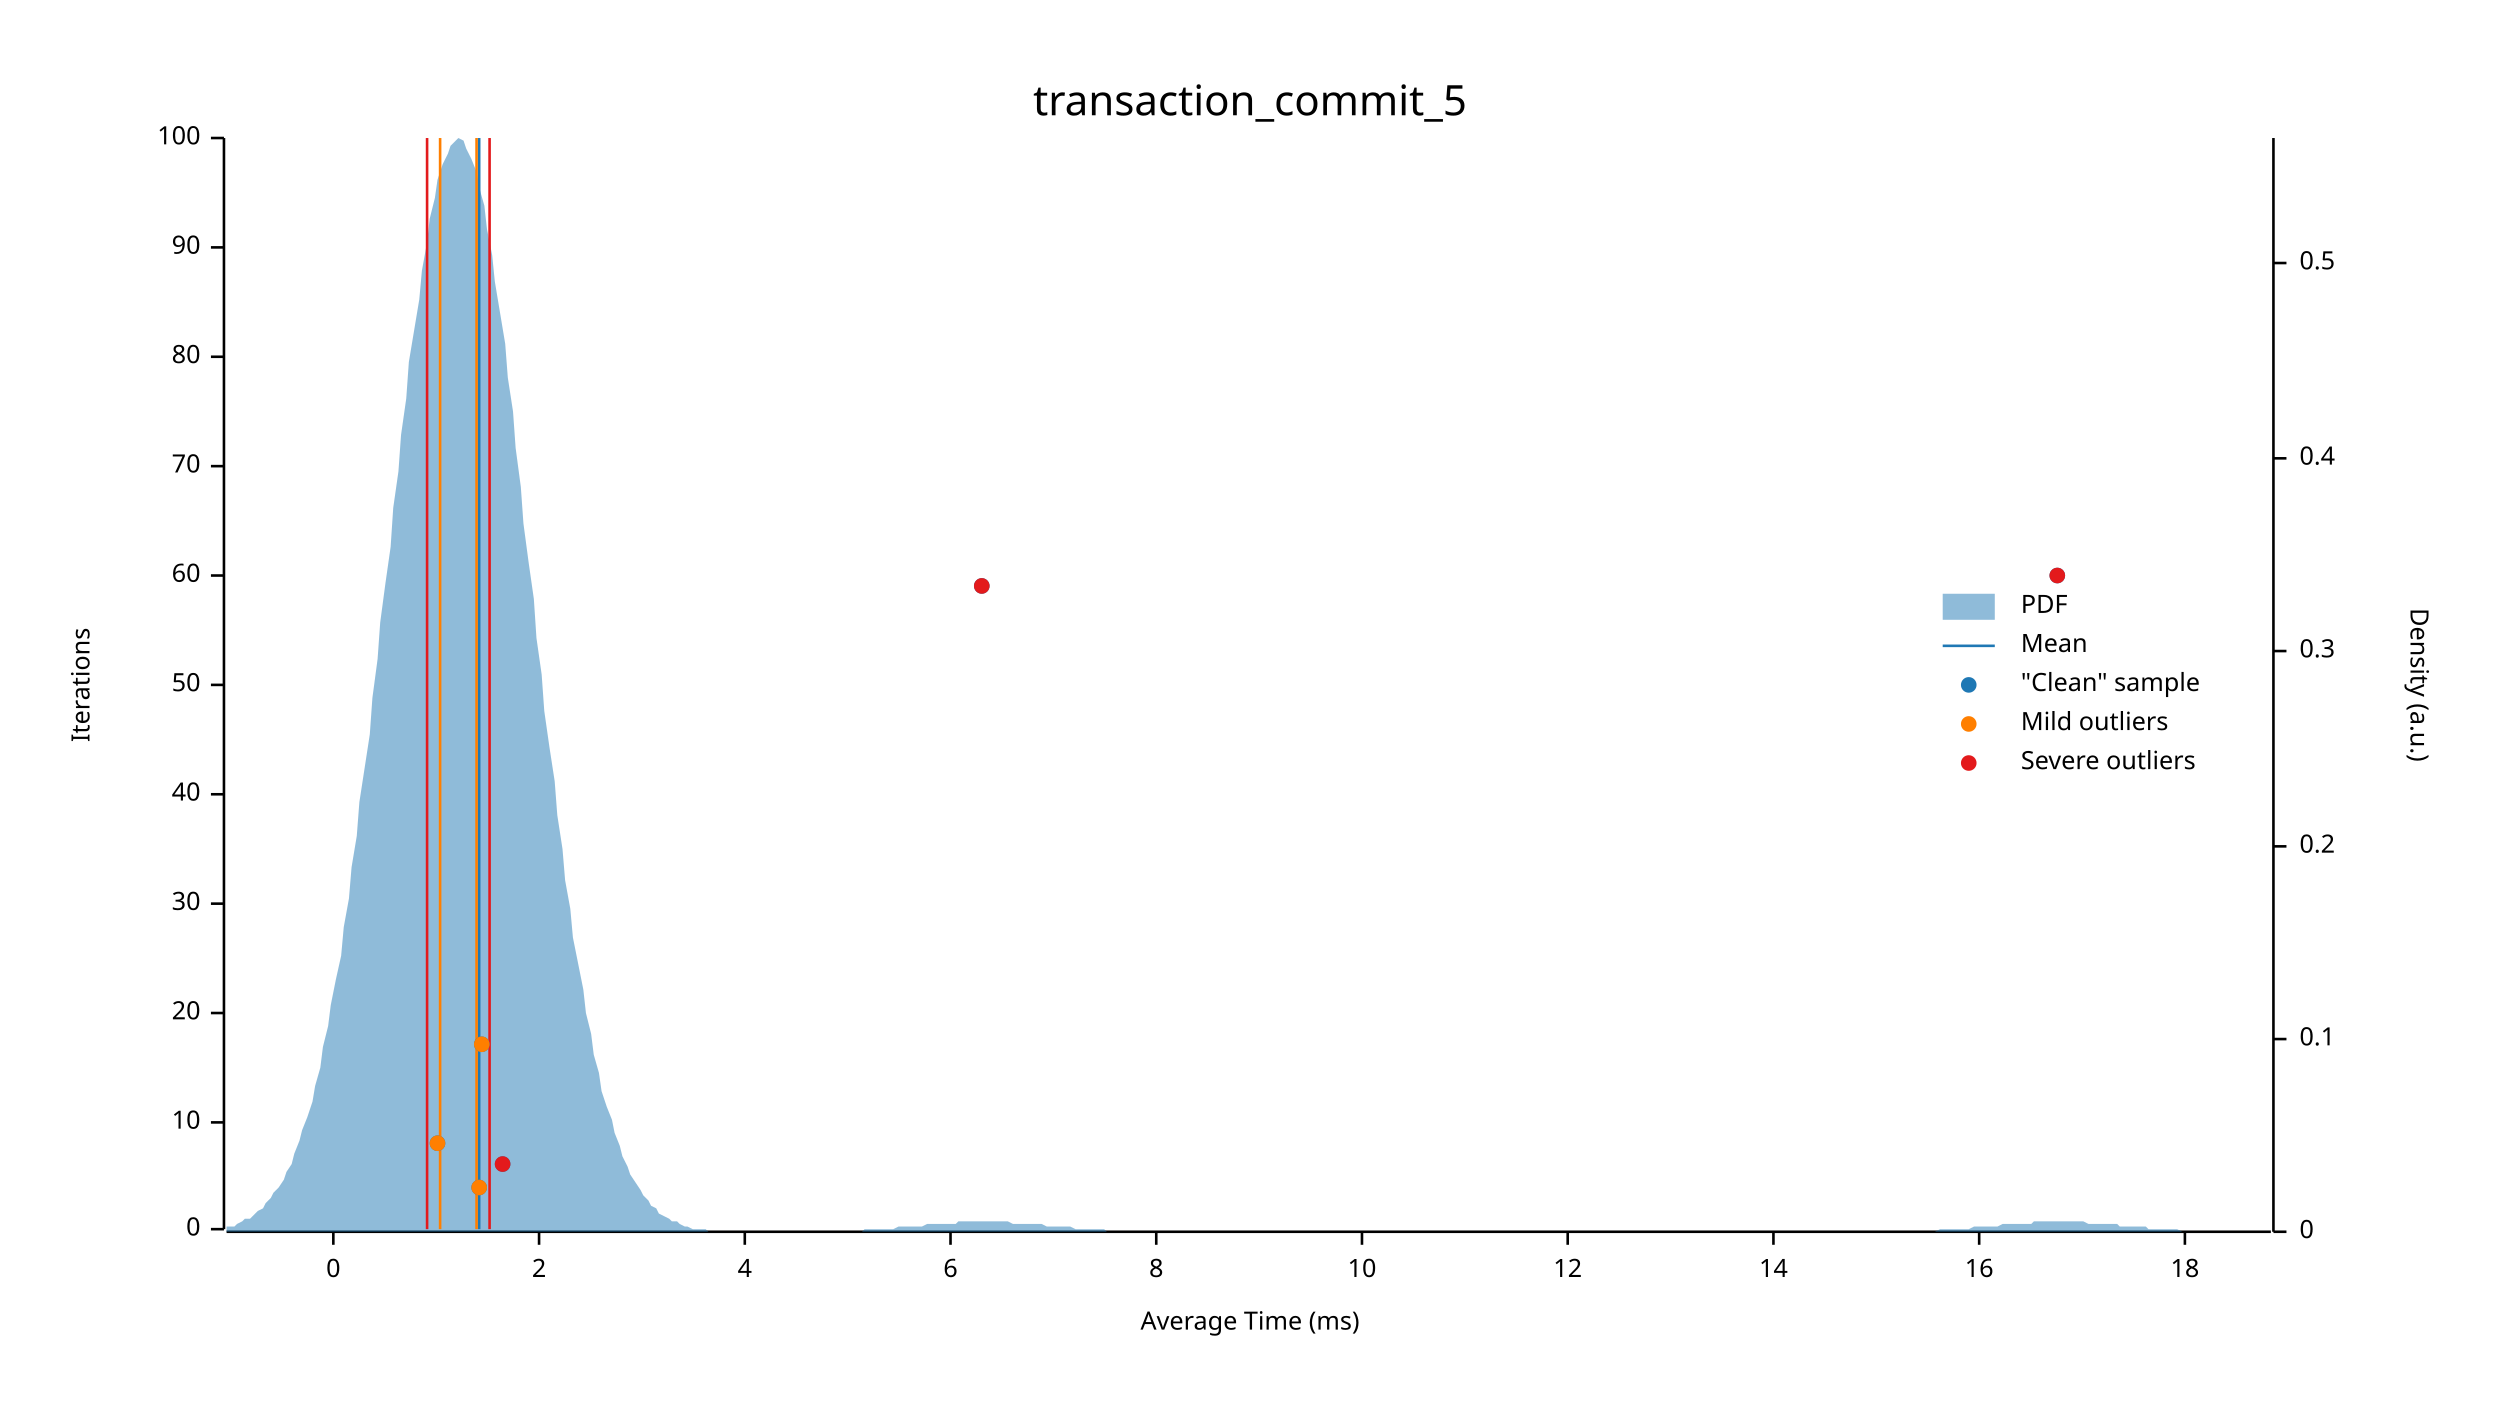
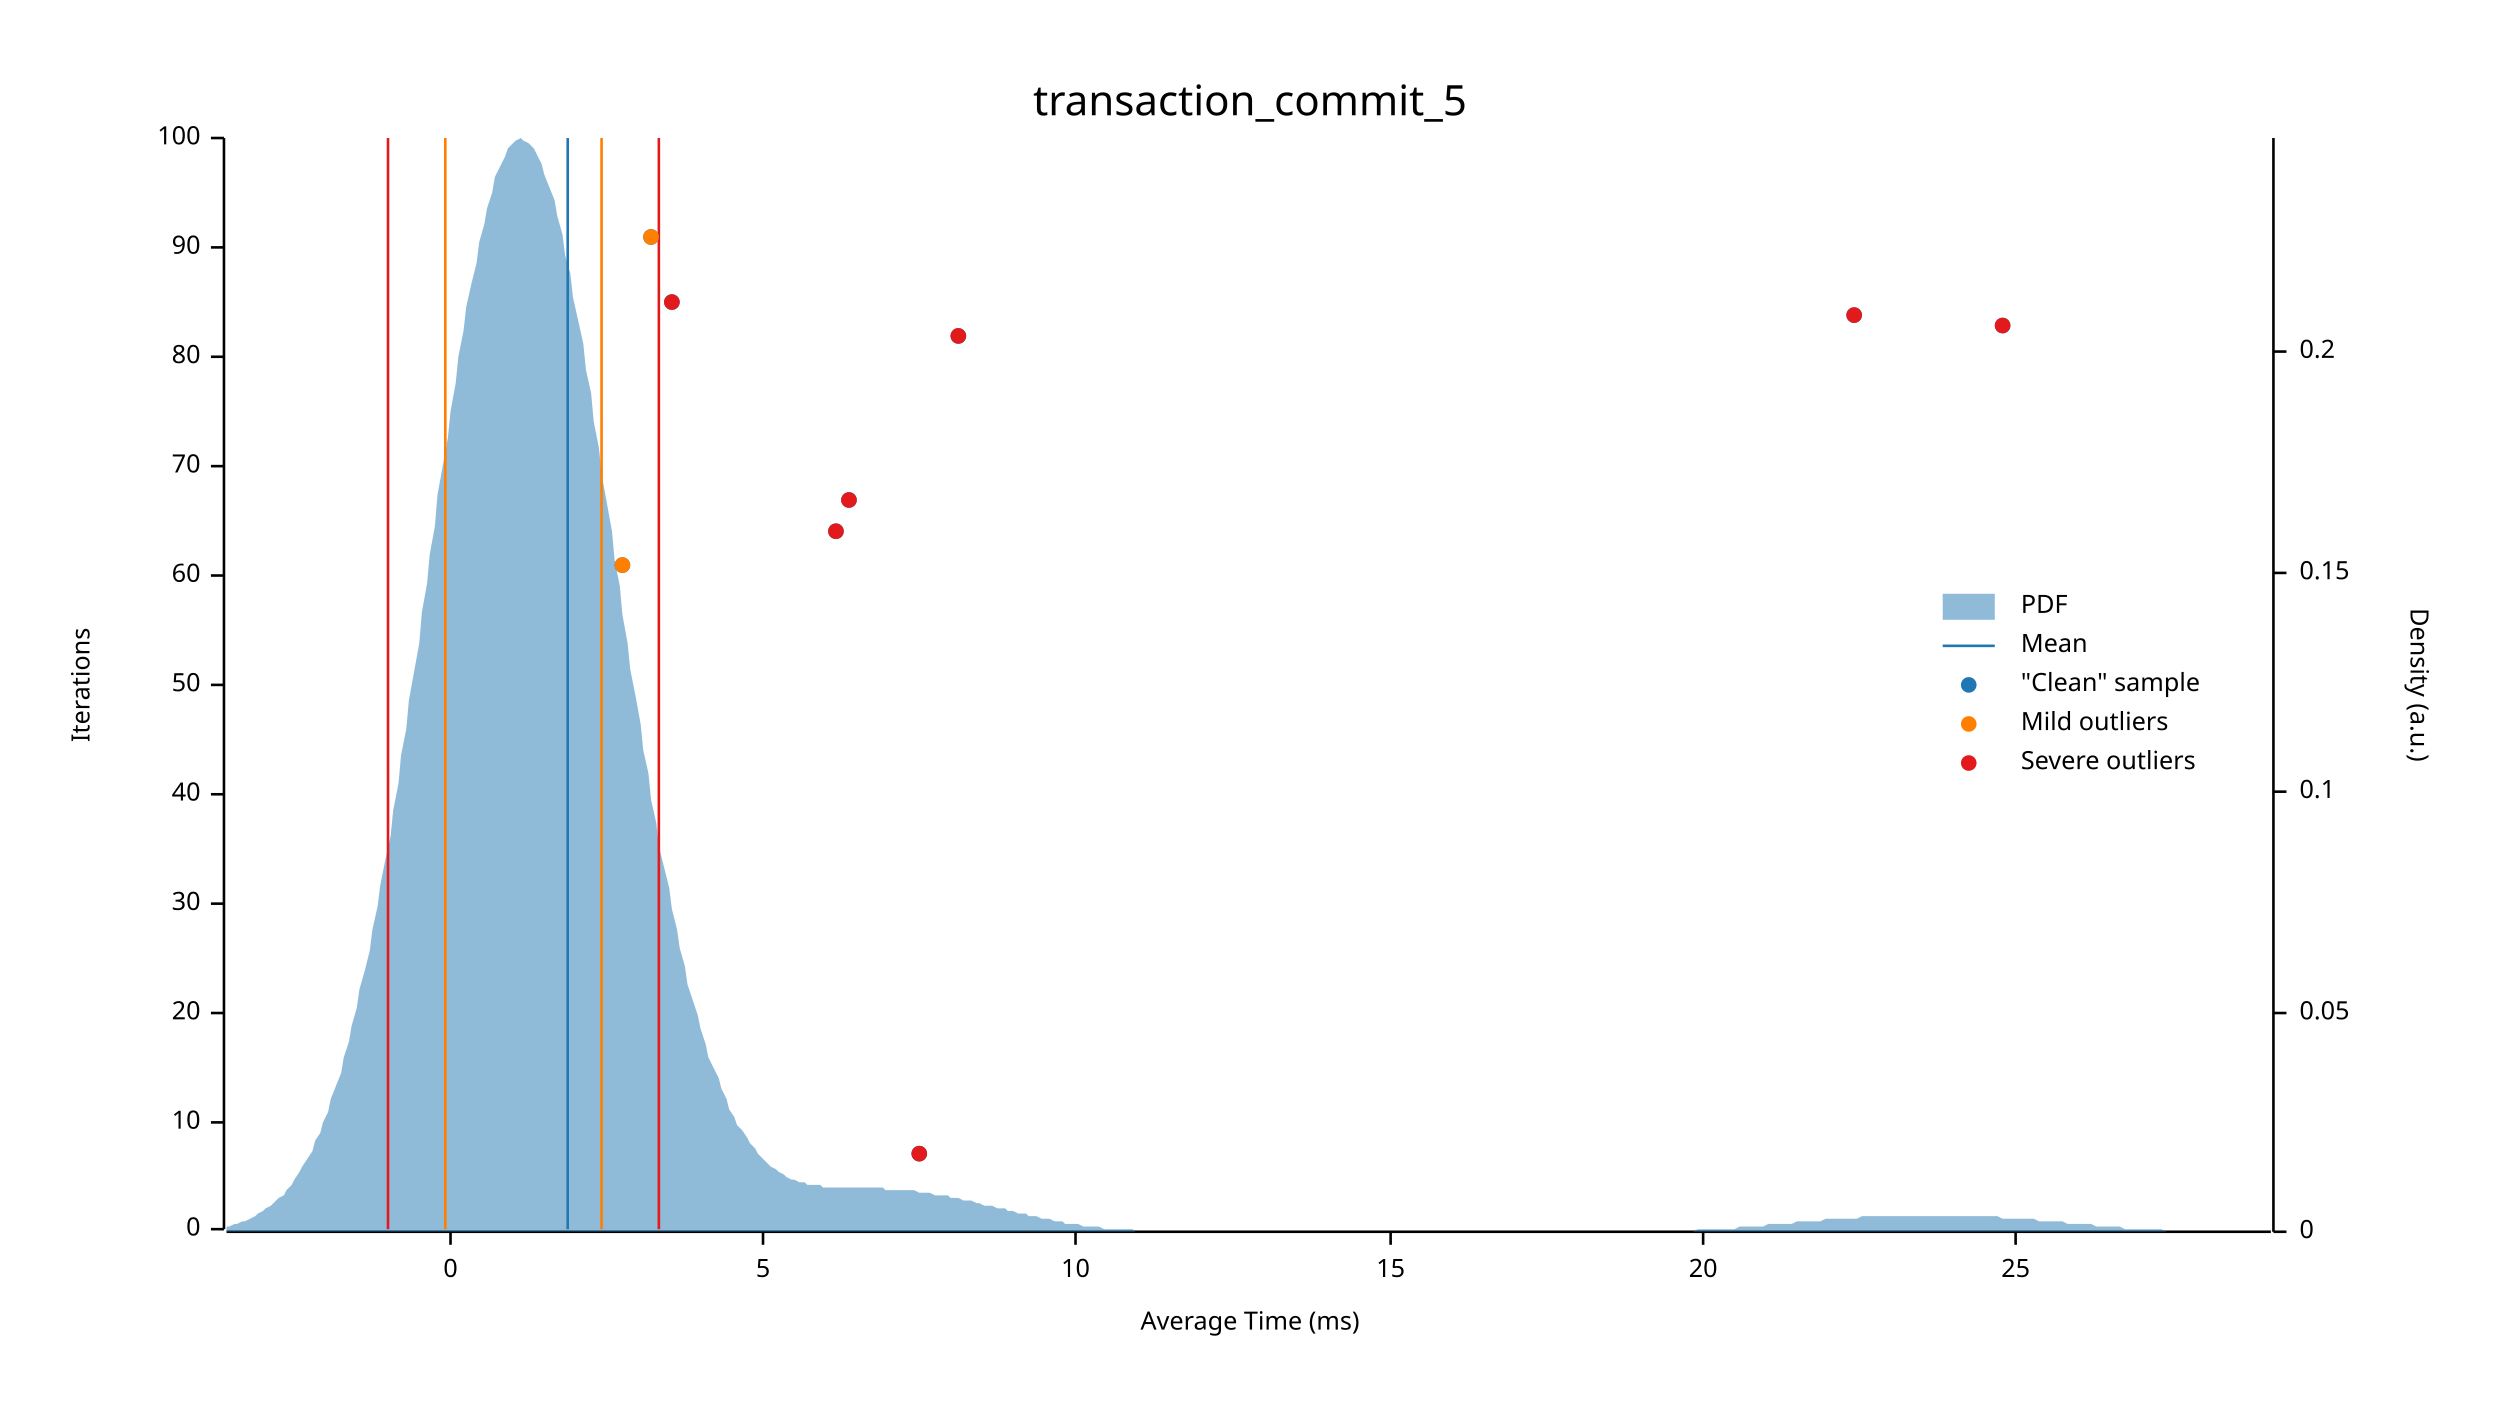
<svg xmlns="http://www.w3.org/2000/svg" width="960" height="540" viewBox="0 0 960 540">
  <text x="480" y="32" dy="0.76em" text-anchor="middle" font-family="sans-serif" font-size="16.129" opacity="1" fill="#000000">
transaction_commit_5
</text>
  <text x="27" y="263" dy="0.76em" text-anchor="middle" font-family="sans-serif" font-size="9.677" opacity="1" fill="#000000" transform="rotate(270, 27, 263)">
Iterations
</text>
  <text x="480" y="513" dy="-0.5ex" text-anchor="middle" font-family="sans-serif" font-size="9.677" opacity="1" fill="#000000">
Average Time (ms)
</text>
  <polyline fill="none" opacity="1" stroke="#000000" stroke-width="1" points="86,53 86,472 " />
  <text x="77" y="472" dy="0.5ex" text-anchor="end" font-family="sans-serif" font-size="9.677" opacity="1" fill="#000000">
0
</text>
  <polyline fill="none" opacity="1" stroke="#000000" stroke-width="1" points="81,472 86,472 " />
  <text x="77" y="431" dy="0.5ex" text-anchor="end" font-family="sans-serif" font-size="9.677" opacity="1" fill="#000000">
10
</text>
  <polyline fill="none" opacity="1" stroke="#000000" stroke-width="1" points="81,431 86,431 " />
  <text x="77" y="389" dy="0.5ex" text-anchor="end" font-family="sans-serif" font-size="9.677" opacity="1" fill="#000000">
20
</text>
  <polyline fill="none" opacity="1" stroke="#000000" stroke-width="1" points="81,389 86,389 " />
  <text x="77" y="347" dy="0.5ex" text-anchor="end" font-family="sans-serif" font-size="9.677" opacity="1" fill="#000000">
30
</text>
  <polyline fill="none" opacity="1" stroke="#000000" stroke-width="1" points="81,347 86,347 " />
  <text x="77" y="305" dy="0.5ex" text-anchor="end" font-family="sans-serif" font-size="9.677" opacity="1" fill="#000000">
40
</text>
  <polyline fill="none" opacity="1" stroke="#000000" stroke-width="1" points="81,305 86,305 " />
  <text x="77" y="263" dy="0.5ex" text-anchor="end" font-family="sans-serif" font-size="9.677" opacity="1" fill="#000000">
50
</text>
  <polyline fill="none" opacity="1" stroke="#000000" stroke-width="1" points="81,263 86,263 " />
  <text x="77" y="221" dy="0.5ex" text-anchor="end" font-family="sans-serif" font-size="9.677" opacity="1" fill="#000000">
60
</text>
  <polyline fill="none" opacity="1" stroke="#000000" stroke-width="1" points="81,221 86,221 " />
  <text x="77" y="179" dy="0.5ex" text-anchor="end" font-family="sans-serif" font-size="9.677" opacity="1" fill="#000000">
70
</text>
  <polyline fill="none" opacity="1" stroke="#000000" stroke-width="1" points="81,179 86,179 " />
  <text x="77" y="137" dy="0.5ex" text-anchor="end" font-family="sans-serif" font-size="9.677" opacity="1" fill="#000000">
80
</text>
  <polyline fill="none" opacity="1" stroke="#000000" stroke-width="1" points="81,137 86,137 " />
  <text x="77" y="95" dy="0.5ex" text-anchor="end" font-family="sans-serif" font-size="9.677" opacity="1" fill="#000000">
90
</text>
  <polyline fill="none" opacity="1" stroke="#000000" stroke-width="1" points="81,95 86,95 " />
  <text x="77" y="53" dy="0.5ex" text-anchor="end" font-family="sans-serif" font-size="9.677" opacity="1" fill="#000000">
100
</text>
  <polyline fill="none" opacity="1" stroke="#000000" stroke-width="1" points="81,53 86,53 " />
  <polyline fill="none" opacity="1" stroke="#000000" stroke-width="1" points="87,473 872,473 " />
-   <text x="128" y="483" dy="0.76em" text-anchor="middle" font-family="sans-serif" font-size="9.677" opacity="1" fill="#000000">
+   <text x="173" y="483" dy="0.76em" text-anchor="middle" font-family="sans-serif" font-size="9.677" opacity="1" fill="#000000">
0
</text>
-   <polyline fill="none" opacity="1" stroke="#000000" stroke-width="1" points="128,473 128,478 " />
-   <text x="207" y="483" dy="0.76em" text-anchor="middle" font-family="sans-serif" font-size="9.677" opacity="1" fill="#000000">
- 2
+   <polyline fill="none" opacity="1" stroke="#000000" stroke-width="1" points="173,473 173,478 " />
+   <text x="293" y="483" dy="0.76em" text-anchor="middle" font-family="sans-serif" font-size="9.677" opacity="1" fill="#000000">
+ 5
</text>
-   <polyline fill="none" opacity="1" stroke="#000000" stroke-width="1" points="207,473 207,478 " />
-   <text x="286" y="483" dy="0.76em" text-anchor="middle" font-family="sans-serif" font-size="9.677" opacity="1" fill="#000000">
- 4
- </text>
-   <polyline fill="none" opacity="1" stroke="#000000" stroke-width="1" points="286,473 286,478 " />
-   <text x="365" y="483" dy="0.76em" text-anchor="middle" font-family="sans-serif" font-size="9.677" opacity="1" fill="#000000">
- 6
- </text>
-   <polyline fill="none" opacity="1" stroke="#000000" stroke-width="1" points="365,473 365,478 " />
-   <text x="444" y="483" dy="0.76em" text-anchor="middle" font-family="sans-serif" font-size="9.677" opacity="1" fill="#000000">
- 8
- </text>
-   <polyline fill="none" opacity="1" stroke="#000000" stroke-width="1" points="444,473 444,478 " />
-   <text x="523" y="483" dy="0.76em" text-anchor="middle" font-family="sans-serif" font-size="9.677" opacity="1" fill="#000000">
+   <polyline fill="none" opacity="1" stroke="#000000" stroke-width="1" points="293,473 293,478 " />
+   <text x="413" y="483" dy="0.76em" text-anchor="middle" font-family="sans-serif" font-size="9.677" opacity="1" fill="#000000">
10
</text>
-   <polyline fill="none" opacity="1" stroke="#000000" stroke-width="1" points="523,473 523,478 " />
-   <text x="602" y="483" dy="0.76em" text-anchor="middle" font-family="sans-serif" font-size="9.677" opacity="1" fill="#000000">
- 12
+   <polyline fill="none" opacity="1" stroke="#000000" stroke-width="1" points="413,473 413,478 " />
+   <text x="534" y="483" dy="0.76em" text-anchor="middle" font-family="sans-serif" font-size="9.677" opacity="1" fill="#000000">
+ 15
</text>
-   <polyline fill="none" opacity="1" stroke="#000000" stroke-width="1" points="602,473 602,478 " />
-   <text x="681" y="483" dy="0.76em" text-anchor="middle" font-family="sans-serif" font-size="9.677" opacity="1" fill="#000000">
- 14
+   <polyline fill="none" opacity="1" stroke="#000000" stroke-width="1" points="534,473 534,478 " />
+   <text x="654" y="483" dy="0.76em" text-anchor="middle" font-family="sans-serif" font-size="9.677" opacity="1" fill="#000000">
+ 20
</text>
-   <polyline fill="none" opacity="1" stroke="#000000" stroke-width="1" points="681,473 681,478 " />
-   <text x="760" y="483" dy="0.76em" text-anchor="middle" font-family="sans-serif" font-size="9.677" opacity="1" fill="#000000">
- 16
+   <polyline fill="none" opacity="1" stroke="#000000" stroke-width="1" points="654,473 654,478 " />
+   <text x="774" y="483" dy="0.76em" text-anchor="middle" font-family="sans-serif" font-size="9.677" opacity="1" fill="#000000">
+ 25
</text>
-   <polyline fill="none" opacity="1" stroke="#000000" stroke-width="1" points="760,473 760,478 " />
-   <text x="839" y="483" dy="0.76em" text-anchor="middle" font-family="sans-serif" font-size="9.677" opacity="1" fill="#000000">
- 18
- </text>
-   <polyline fill="none" opacity="1" stroke="#000000" stroke-width="1" points="839,473 839,478 " />
+   <polyline fill="none" opacity="1" stroke="#000000" stroke-width="1" points="774,473 774,478 " />
  <text x="933" y="263" dy="0.76em" text-anchor="middle" font-family="sans-serif" font-size="9.677" opacity="1" fill="#000000" transform="rotate(90, 933, 263)">
Density (a.u.)
</text>
  <polyline fill="none" opacity="1" stroke="#000000" stroke-width="1" points="873,53 873,473 " />
  <text x="883" y="473" dy="0.5ex" text-anchor="start" font-family="sans-serif" font-size="9.677" opacity="1" fill="#000000">
0
</text>
  <polyline fill="none" opacity="1" stroke="#000000" stroke-width="1" points="873,473 878,473 " />
-   <text x="883" y="399" dy="0.5ex" text-anchor="start" font-family="sans-serif" font-size="9.677" opacity="1" fill="#000000">
+   <text x="883" y="389" dy="0.5ex" text-anchor="start" font-family="sans-serif" font-size="9.677" opacity="1" fill="#000000">
+ 0.05
+ </text>
+   <polyline fill="none" opacity="1" stroke="#000000" stroke-width="1" points="873,389 878,389 " />
+   <text x="883" y="304" dy="0.5ex" text-anchor="start" font-family="sans-serif" font-size="9.677" opacity="1" fill="#000000">
0.1
</text>
-   <polyline fill="none" opacity="1" stroke="#000000" stroke-width="1" points="873,399 878,399 " />
-   <text x="883" y="325" dy="0.5ex" text-anchor="start" font-family="sans-serif" font-size="9.677" opacity="1" fill="#000000">
+   <polyline fill="none" opacity="1" stroke="#000000" stroke-width="1" points="873,304 878,304 " />
+   <text x="883" y="220" dy="0.5ex" text-anchor="start" font-family="sans-serif" font-size="9.677" opacity="1" fill="#000000">
+ 0.15
+ </text>
+   <polyline fill="none" opacity="1" stroke="#000000" stroke-width="1" points="873,220 878,220 " />
+   <text x="883" y="135" dy="0.5ex" text-anchor="start" font-family="sans-serif" font-size="9.677" opacity="1" fill="#000000">
0.2
</text>
-   <polyline fill="none" opacity="1" stroke="#000000" stroke-width="1" points="873,325 878,325 " />
-   <text x="883" y="250" dy="0.5ex" text-anchor="start" font-family="sans-serif" font-size="9.677" opacity="1" fill="#000000">
- 0.3
- </text>
-   <polyline fill="none" opacity="1" stroke="#000000" stroke-width="1" points="873,250 878,250 " />
-   <text x="883" y="176" dy="0.5ex" text-anchor="start" font-family="sans-serif" font-size="9.677" opacity="1" fill="#000000">
- 0.4
- </text>
-   <polyline fill="none" opacity="1" stroke="#000000" stroke-width="1" points="873,176 878,176 " />
-   <text x="883" y="101" dy="0.5ex" text-anchor="start" font-family="sans-serif" font-size="9.677" opacity="1" fill="#000000">
- 0.5
- </text>
-   <polyline fill="none" opacity="1" stroke="#000000" stroke-width="1" points="873,101 878,101 " />
-   <polygon opacity="0.5" fill="#1F78B4" points="87,471 88,471 90,471 91,470 93,469 94,468 96,468 98,466 99,465 101,464 102,462 104,460 105,458 107,456 109,453 110,450 112,447 113,443 115,438 116,434 118,429 120,423 121,417 123,410 124,402 126,394 127,386 129,376 131,367 132,356 134,345 135,333 137,321 138,308 140,295 142,282 143,268 145,253 146,239 148,224 150,210 151,195 153,181 154,167 156,153 157,139 159,127 161,115 162,104 164,93 165,84 167,76 168,69 170,63 172,59 173,56 175,54 176,53 178,54 179,57 181,61 183,66 184,72 186,79 187,88 189,98 190,108 192,120 194,132 195,145 197,158 198,172 200,187 201,201 203,216 205,230 206,245 208,259 209,273 211,287 213,300 214,313 216,326 217,338 219,349 220,360 222,370 224,380 225,389 227,397 228,405 230,412 231,419 233,425 235,430 236,435 238,440 239,444 241,448 242,451 244,454 246,457 247,459 249,461 250,463 252,464 253,466 255,467 257,468 258,469 260,469 261,470 263,471 264,471 266,472 268,472 269,472 271,472 272,473 274,473 276,473 277,473 279,473 280,473 282,473 283,473 285,473 287,473 288,473 290,473 291,473 293,473 294,473 296,473 298,473 299,473 301,473 302,473 304,473 305,473 307,473 309,473 310,473 312,473 313,473 315,473 316,473 318,473 320,473 321,473 323,473 324,473 326,473 327,473 329,473 331,473 332,472 334,472 335,472 337,472 339,472 340,472 342,472 343,472 345,471 346,471 348,471 350,471 351,471 353,471 354,471 356,470 357,470 359,470 361,470 362,470 364,470 365,470 367,470 368,469 370,469 372,469 373,469 375,469 376,469 378,469 379,469 381,469 383,469 384,469 386,469 387,469 389,470 391,470 392,470 394,470 395,470 397,470 398,470 400,470 402,471 403,471 405,471 406,471 408,471 409,471 411,471 413,472 414,472 416,472 417,472 419,472 420,472 422,472 424,472 425,473 427,473 428,473 430,473 431,473 433,473 435,473 436,473 438,473 439,473 441,473 442,473 444,473 446,473 447,473 449,473 450,473 452,473 454,473 455,473 457,473 458,473 460,473 461,473 463,473 465,473 466,473 468,473 469,473 471,473 472,473 474,473 476,473 477,473 479,473 480,473 482,473 483,473 485,473 487,473 488,473 490,473 491,473 493,473 494,473 496,473 498,473 499,473 501,473 502,473 504,473 505,473 507,473 509,473 510,473 512,473 513,473 515,473 517,473 518,473 520,473 521,473 523,473 524,473 526,473 528,473 529,473 531,473 532,473 534,473 535,473 537,473 539,473 540,473 542,473 543,473 545,473 546,473 548,473 550,473 551,473 553,473 554,473 556,473 557,473 559,473 561,473 562,473 564,473 565,473 567,473 568,473 570,473 572,473 573,473 575,473 576,473 578,473 580,473 581,473 583,473 584,473 586,473 587,473 589,473 591,473 592,473 594,473 595,473 597,473 598,473 600,473 602,473 603,473 605,473 606,473 608,473 609,473 611,473 613,473 614,473 616,473 617,473 619,473 620,473 622,473 624,473 625,473 627,473 628,473 630,473 632,473 633,473 635,473 636,473 638,473 639,473 641,473 643,473 644,473 646,473 647,473 649,473 650,473 652,473 654,473 655,473 657,473 658,473 660,473 661,473 663,473 665,473 666,473 668,473 669,473 671,473 672,473 674,473 676,473 677,473 679,473 680,473 682,473 683,473 685,473 687,473 688,473 690,473 691,473 693,473 695,473 696,473 698,473 699,473 701,473 702,473 704,473 706,473 707,473 709,473 710,473 712,473 713,473 715,473 717,473 718,473 720,473 721,473 723,473 724,473 726,473 728,473 729,473 731,473 732,473 734,473 735,473 737,473 739,473 740,473 742,473 743,473 745,472 746,472 748,472 750,472 751,472 753,472 754,472 756,472 758,471 759,471 761,471 762,471 764,471 765,471 767,471 769,470 770,470 772,470 773,470 775,470 776,470 778,470 780,470 781,469 783,469 784,469 786,469 787,469 789,469 791,469 792,469 794,469 795,469 797,469 798,469 800,469 802,470 803,470 805,470 806,470 808,470 809,470 811,470 813,470 814,471 816,471 817,471 819,471 821,471 822,471 824,471 825,472 827,472 828,472 830,472 832,472 833,472 835,472 836,472 838,473 839,473 841,473 843,473 844,473 846,473 847,473 849,473 850,473 852,473 854,473 855,473 857,473 858,473 860,473 861,473 863,473 865,473 866,473 868,473 869,473 871,473 873,473 873,473 87,473 " />
-   <polyline fill="none" opacity="1" stroke="#1F78B4" stroke-width="1" points="184,472 184,53 " />
-   <polyline fill="none" opacity="1" stroke="#FF7F00" stroke-width="1" points="169,472 169,53 " />
-   <polyline fill="none" opacity="1" stroke="#FF7F00" stroke-width="1" points="183,472 183,53 " />
-   <polyline fill="none" opacity="1" stroke="#E31A1C" stroke-width="1" points="164,472 164,53 " />
-   <polyline fill="none" opacity="1" stroke="#E31A1C" stroke-width="1" points="188,472 188,53 " />
-   <circle cx="184" cy="456" r="3" opacity="1" fill="#1F78B4" stroke="none" stroke-width="1" />
-   <circle cx="193" cy="447" r="3" opacity="1" fill="#1F78B4" stroke="none" stroke-width="1" />
-   <circle cx="168" cy="439" r="3" opacity="1" fill="#1F78B4" stroke="none" stroke-width="1" />
-   <circle cx="185" cy="401" r="3" opacity="1" fill="#1F78B4" stroke="none" stroke-width="1" />
-   <circle cx="377" cy="225" r="3" opacity="1" fill="#1F78B4" stroke="none" stroke-width="1" />
-   <circle cx="790" cy="221" r="3" opacity="1" fill="#1F78B4" stroke="none" stroke-width="1" />
-   <circle cx="184" cy="456" r="3" opacity="1" fill="#FF7F00" stroke="none" stroke-width="1" />
-   <circle cx="168" cy="439" r="3" opacity="1" fill="#FF7F00" stroke="none" stroke-width="1" />
-   <circle cx="185" cy="401" r="3" opacity="1" fill="#FF7F00" stroke="none" stroke-width="1" />
-   <circle cx="193" cy="447" r="3" opacity="1" fill="#E31A1C" stroke="none" stroke-width="1" />
-   <circle cx="377" cy="225" r="3" opacity="1" fill="#E31A1C" stroke="none" stroke-width="1" />
-   <circle cx="790" cy="221" r="3" opacity="1" fill="#E31A1C" stroke="none" stroke-width="1" />
+   <polyline fill="none" opacity="1" stroke="#000000" stroke-width="1" points="873,135 878,135 " />
+   <polygon opacity="0.5" fill="#1F78B4" points="87,471 88,471 90,470 91,470 93,469 94,469 96,468 98,467 99,466 101,465 102,464 104,463 105,462 107,460 109,459 110,457 112,455 113,453 115,450 116,448 118,445 120,442 121,438 123,435 124,431 126,427 127,422 129,417 131,412 132,406 134,400 135,394 137,387 138,380 140,373 142,365 143,357 145,348 146,340 148,330 150,321 151,311 153,301 154,290 156,280 157,269 159,258 161,247 162,235 164,224 165,213 167,202 168,190 170,179 172,168 173,158 175,147 176,137 178,127 179,118 181,109 183,101 184,93 186,86 187,80 189,74 190,68 192,64 194,60 195,57 197,55 198,54 200,53 201,54 203,55 205,57 206,59 208,63 209,67 211,72 213,77 214,83 216,90 217,98 219,105 220,114 222,123 224,132 225,142 227,151 228,162 230,172 231,182 233,193 235,204 236,215 238,225 239,236 241,247 242,257 244,267 246,278 247,288 249,297 250,307 252,316 253,325 255,333 257,341 258,349 260,357 261,364 263,371 264,378 266,384 268,390 269,395 271,401 272,406 274,410 276,414 277,418 279,422 280,426 282,429 283,432 285,434 287,437 288,439 290,441 291,443 293,445 294,446 296,448 298,449 299,450 301,451 302,452 304,453 305,453 307,454 309,454 310,455 312,455 313,455 315,455 316,456 318,456 320,456 321,456 323,456 324,456 326,456 327,456 329,456 331,456 332,456 334,456 335,456 337,456 339,456 340,457 342,457 343,457 345,457 346,457 348,457 350,457 351,457 353,458 354,458 356,458 357,458 359,459 361,459 362,459 364,459 365,460 367,460 368,460 370,461 372,461 373,461 375,462 376,462 378,463 379,463 381,463 383,464 384,464 386,464 387,465 389,465 391,466 392,466 394,466 395,467 397,467 398,467 400,468 402,468 403,468 405,469 406,469 408,469 409,470 411,470 413,470 414,470 416,471 417,471 419,471 420,471 422,471 424,472 425,472 427,472 428,472 430,472 431,472 433,472 435,472 436,473 438,473 439,473 441,473 442,473 444,473 446,473 447,473 449,473 450,473 452,473 454,473 455,473 457,473 458,473 460,473 461,473 463,473 465,473 466,473 468,473 469,473 471,473 472,473 474,473 476,473 477,473 479,473 480,473 482,473 483,473 485,473 487,473 488,473 490,473 491,473 493,473 494,473 496,473 498,473 499,473 501,473 502,473 504,473 505,473 507,473 509,473 510,473 512,473 513,473 515,473 517,473 518,473 520,473 521,473 523,473 524,473 526,473 528,473 529,473 531,473 532,473 534,473 535,473 537,473 539,473 540,473 542,473 543,473 545,473 546,473 548,473 550,473 551,473 553,473 554,473 556,473 557,473 559,473 561,473 562,473 564,473 565,473 567,473 568,473 570,473 572,473 573,473 575,473 576,473 578,473 580,473 581,473 583,473 584,473 586,473 587,473 589,473 591,473 592,473 594,473 595,473 597,473 598,473 600,473 602,473 603,473 605,473 606,473 608,473 609,473 611,473 613,473 614,473 616,473 617,473 619,473 620,473 622,473 624,473 625,473 627,473 628,473 630,473 632,473 633,473 635,473 636,473 638,473 639,473 641,473 643,473 644,473 646,473 647,473 649,473 650,473 652,472 654,472 655,472 657,472 658,472 660,472 661,472 663,472 665,472 666,472 668,471 669,471 671,471 672,471 674,471 676,471 677,471 679,470 680,470 682,470 683,470 685,470 687,470 688,470 690,469 691,469 693,469 695,469 696,469 698,469 699,469 701,468 702,468 704,468 706,468 707,468 709,468 710,468 712,468 713,468 715,467 717,467 718,467 720,467 721,467 723,467 724,467 726,467 728,467 729,467 731,467 732,467 734,467 735,467 737,467 739,467 740,467 742,467 743,467 745,467 746,467 748,467 750,467 751,467 753,467 754,467 756,467 758,467 759,467 761,467 762,467 764,467 765,467 767,467 769,468 770,468 772,468 773,468 775,468 776,468 778,468 780,468 781,468 783,469 784,469 786,469 787,469 789,469 791,469 792,469 794,470 795,470 797,470 798,470 800,470 802,470 803,470 805,471 806,471 808,471 809,471 811,471 813,471 814,471 816,472 817,472 819,472 821,472 822,472 824,472 825,472 827,472 828,472 830,472 832,473 833,473 835,473 836,473 838,473 839,473 841,473 843,473 844,473 846,473 847,473 849,473 850,473 852,473 854,473 855,473 857,473 858,473 860,473 861,473 863,473 865,473 866,473 868,473 869,473 871,473 873,473 873,473 87,473 " />
+   <polyline fill="none" opacity="1" stroke="#1F78B4" stroke-width="1" points="218,472 218,53 " />
+   <polyline fill="none" opacity="1" stroke="#FF7F00" stroke-width="1" points="171,472 171,53 " />
+   <polyline fill="none" opacity="1" stroke="#FF7F00" stroke-width="1" points="231,472 231,53 " />
+   <polyline fill="none" opacity="1" stroke="#E31A1C" stroke-width="1" points="149,472 149,53 " />
+   <polyline fill="none" opacity="1" stroke="#E31A1C" stroke-width="1" points="253,472 253,53 " />
+   <circle cx="353" cy="443" r="3" opacity="1" fill="#1F78B4" stroke="none" stroke-width="1" />
+   <circle cx="239" cy="217" r="3" opacity="1" fill="#1F78B4" stroke="none" stroke-width="1" />
+   <circle cx="321" cy="204" r="3" opacity="1" fill="#1F78B4" stroke="none" stroke-width="1" />
+   <circle cx="326" cy="192" r="3" opacity="1" fill="#1F78B4" stroke="none" stroke-width="1" />
+   <circle cx="368" cy="129" r="3" opacity="1" fill="#1F78B4" stroke="none" stroke-width="1" />
+   <circle cx="769" cy="125" r="3" opacity="1" fill="#1F78B4" stroke="none" stroke-width="1" />
+   <circle cx="712" cy="121" r="3" opacity="1" fill="#1F78B4" stroke="none" stroke-width="1" />
+   <circle cx="258" cy="116" r="3" opacity="1" fill="#1F78B4" stroke="none" stroke-width="1" />
+   <circle cx="250" cy="91" r="3" opacity="1" fill="#1F78B4" stroke="none" stroke-width="1" />
+   <circle cx="239" cy="217" r="3" opacity="1" fill="#FF7F00" stroke="none" stroke-width="1" />
+   <circle cx="250" cy="91" r="3" opacity="1" fill="#FF7F00" stroke="none" stroke-width="1" />
+   <circle cx="353" cy="443" r="3" opacity="1" fill="#E31A1C" stroke="none" stroke-width="1" />
+   <circle cx="321" cy="204" r="3" opacity="1" fill="#E31A1C" stroke="none" stroke-width="1" />
+   <circle cx="326" cy="192" r="3" opacity="1" fill="#E31A1C" stroke="none" stroke-width="1" />
+   <circle cx="368" cy="129" r="3" opacity="1" fill="#E31A1C" stroke="none" stroke-width="1" />
+   <circle cx="769" cy="125" r="3" opacity="1" fill="#E31A1C" stroke="none" stroke-width="1" />
+   <circle cx="712" cy="121" r="3" opacity="1" fill="#E31A1C" stroke="none" stroke-width="1" />
+   <circle cx="258" cy="116" r="3" opacity="1" fill="#E31A1C" stroke="none" stroke-width="1" />
  <text x="776" y="228" dy="0.76em" text-anchor="start" font-family="sans-serif" font-size="9.677" opacity="1" fill="#000000">
PDF
</text>
  <text x="776" y="243" dy="0.76em" text-anchor="start" font-family="sans-serif" font-size="9.677" opacity="1" fill="#000000">
Mean
</text>
  <text x="776" y="258" dy="0.76em" text-anchor="start" font-family="sans-serif" font-size="9.677" opacity="1" fill="#000000">
"Clean" sample
</text>
  <text x="776" y="273" dy="0.76em" text-anchor="start" font-family="sans-serif" font-size="9.677" opacity="1" fill="#000000">
Mild outliers
</text>
  <text x="776" y="288" dy="0.76em" text-anchor="start" font-family="sans-serif" font-size="9.677" opacity="1" fill="#000000">
Severe outliers
</text>
  <rect x="746" y="228" width="20" height="10" opacity="0.5" fill="#1F78B4" stroke="none" />
  <polyline fill="none" opacity="1" stroke="#1F78B4" stroke-width="1" points="746,248 766,248 " />
  <circle cx="756" cy="263" r="3" opacity="1" fill="#1F78B4" stroke="none" stroke-width="1" />
  <circle cx="756" cy="278" r="3" opacity="1" fill="#FF7F00" stroke="none" stroke-width="1" />
  <circle cx="756" cy="293" r="3" opacity="1" fill="#E31A1C" stroke="none" stroke-width="1" />
</svg>
